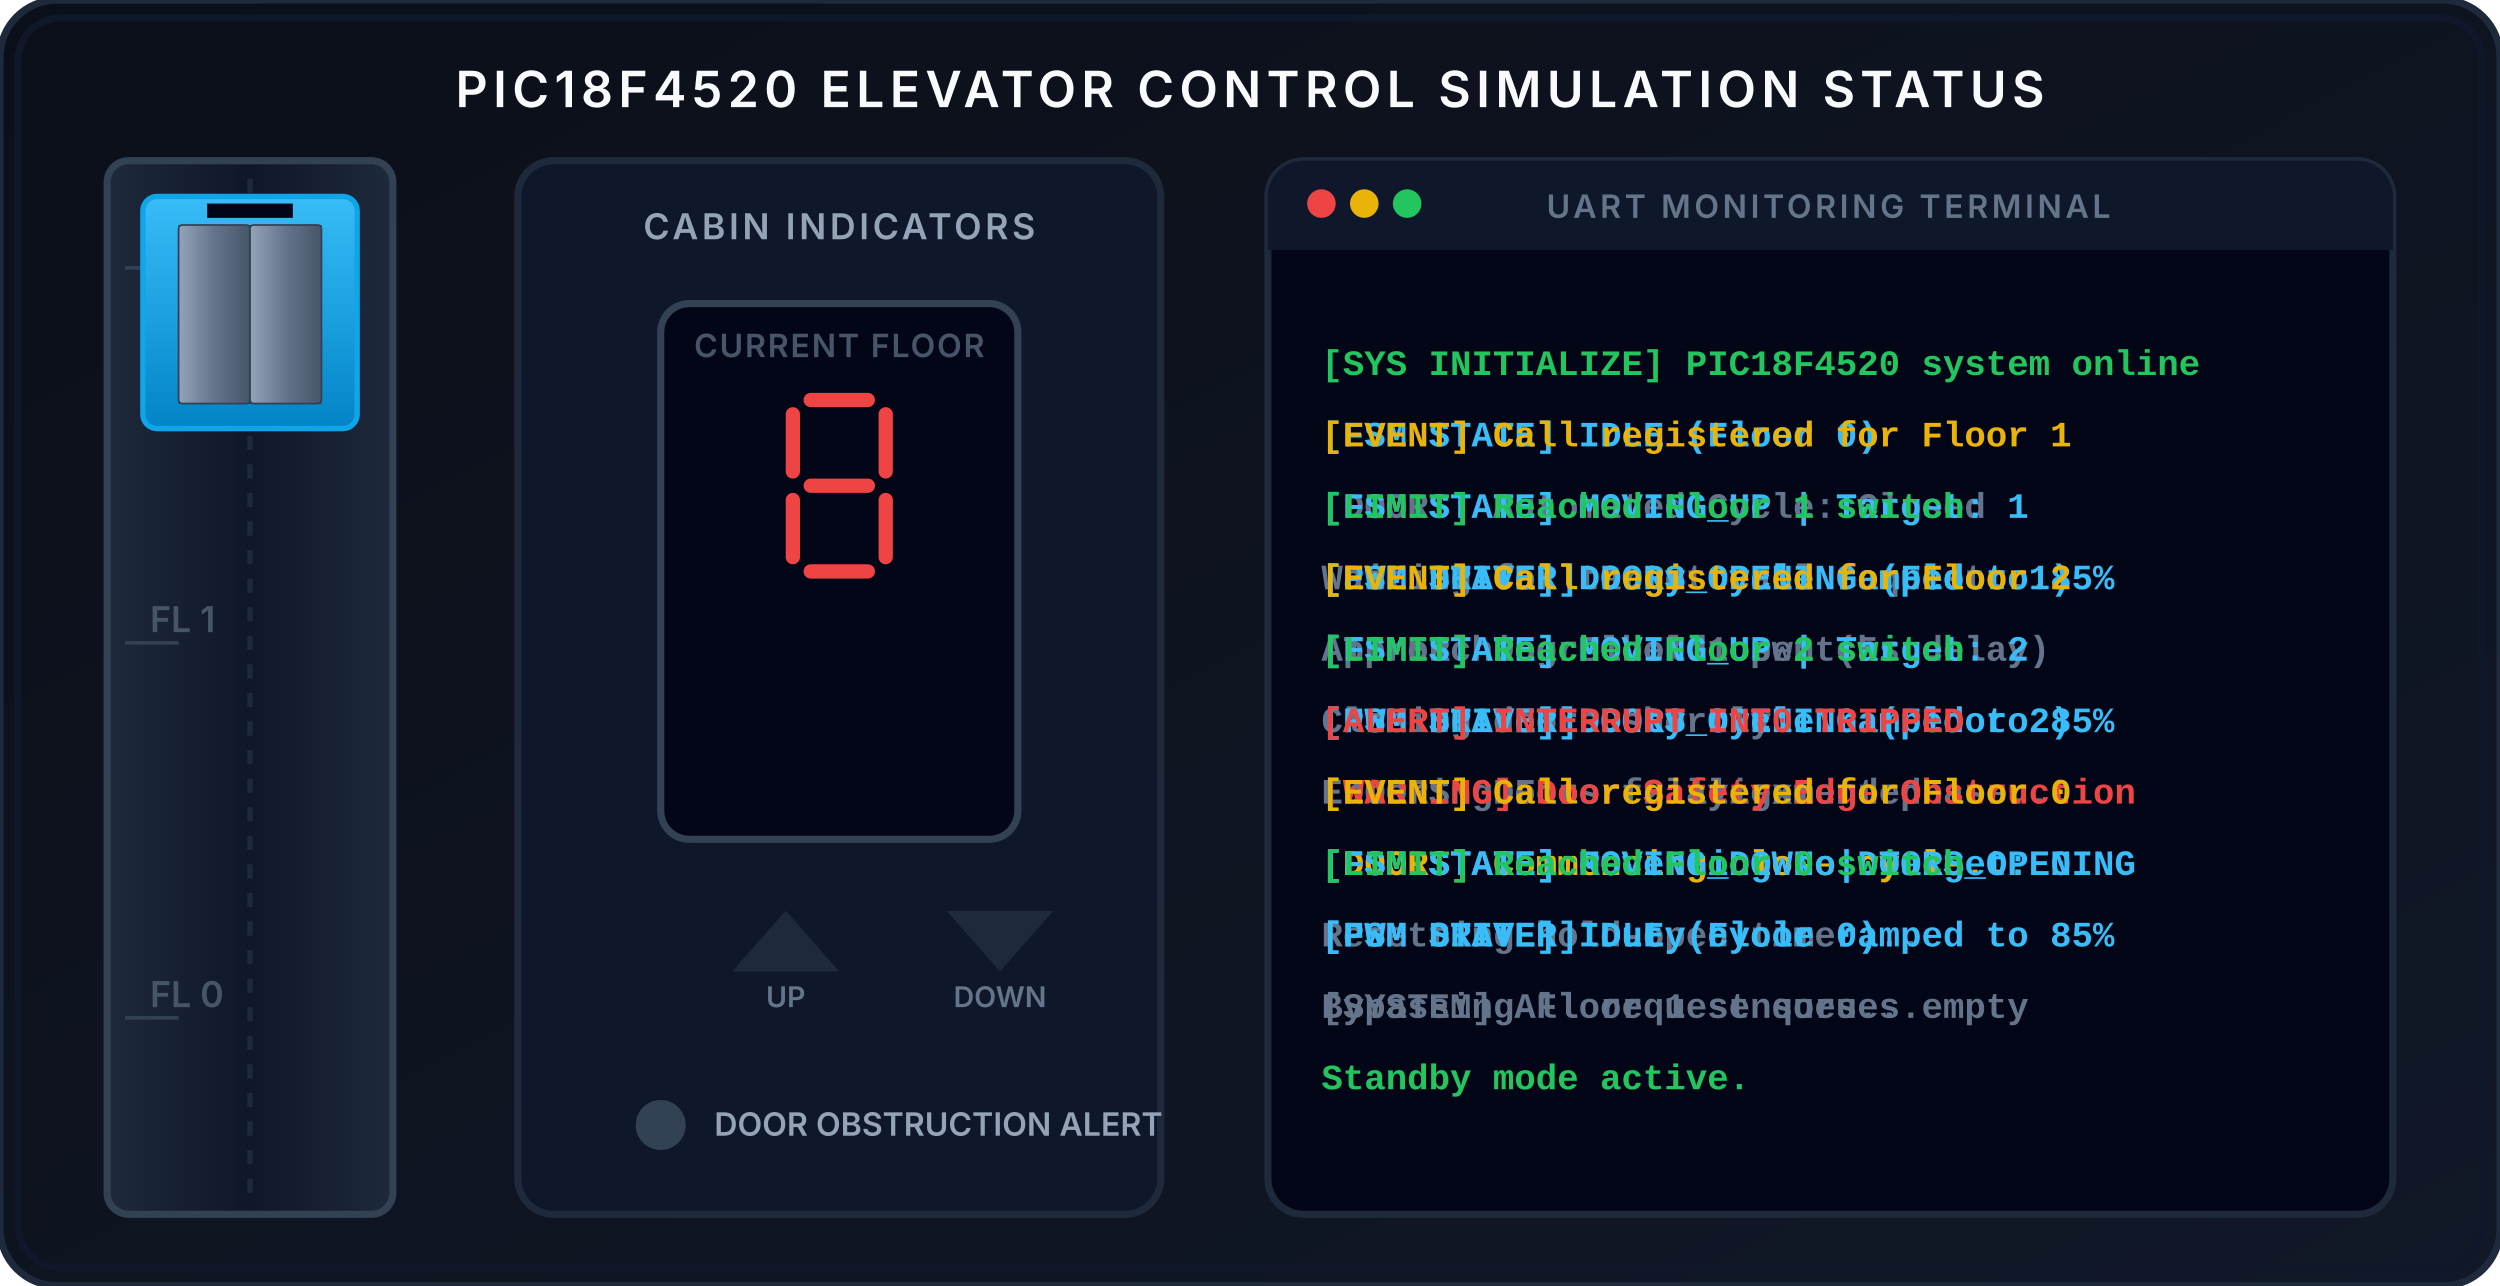
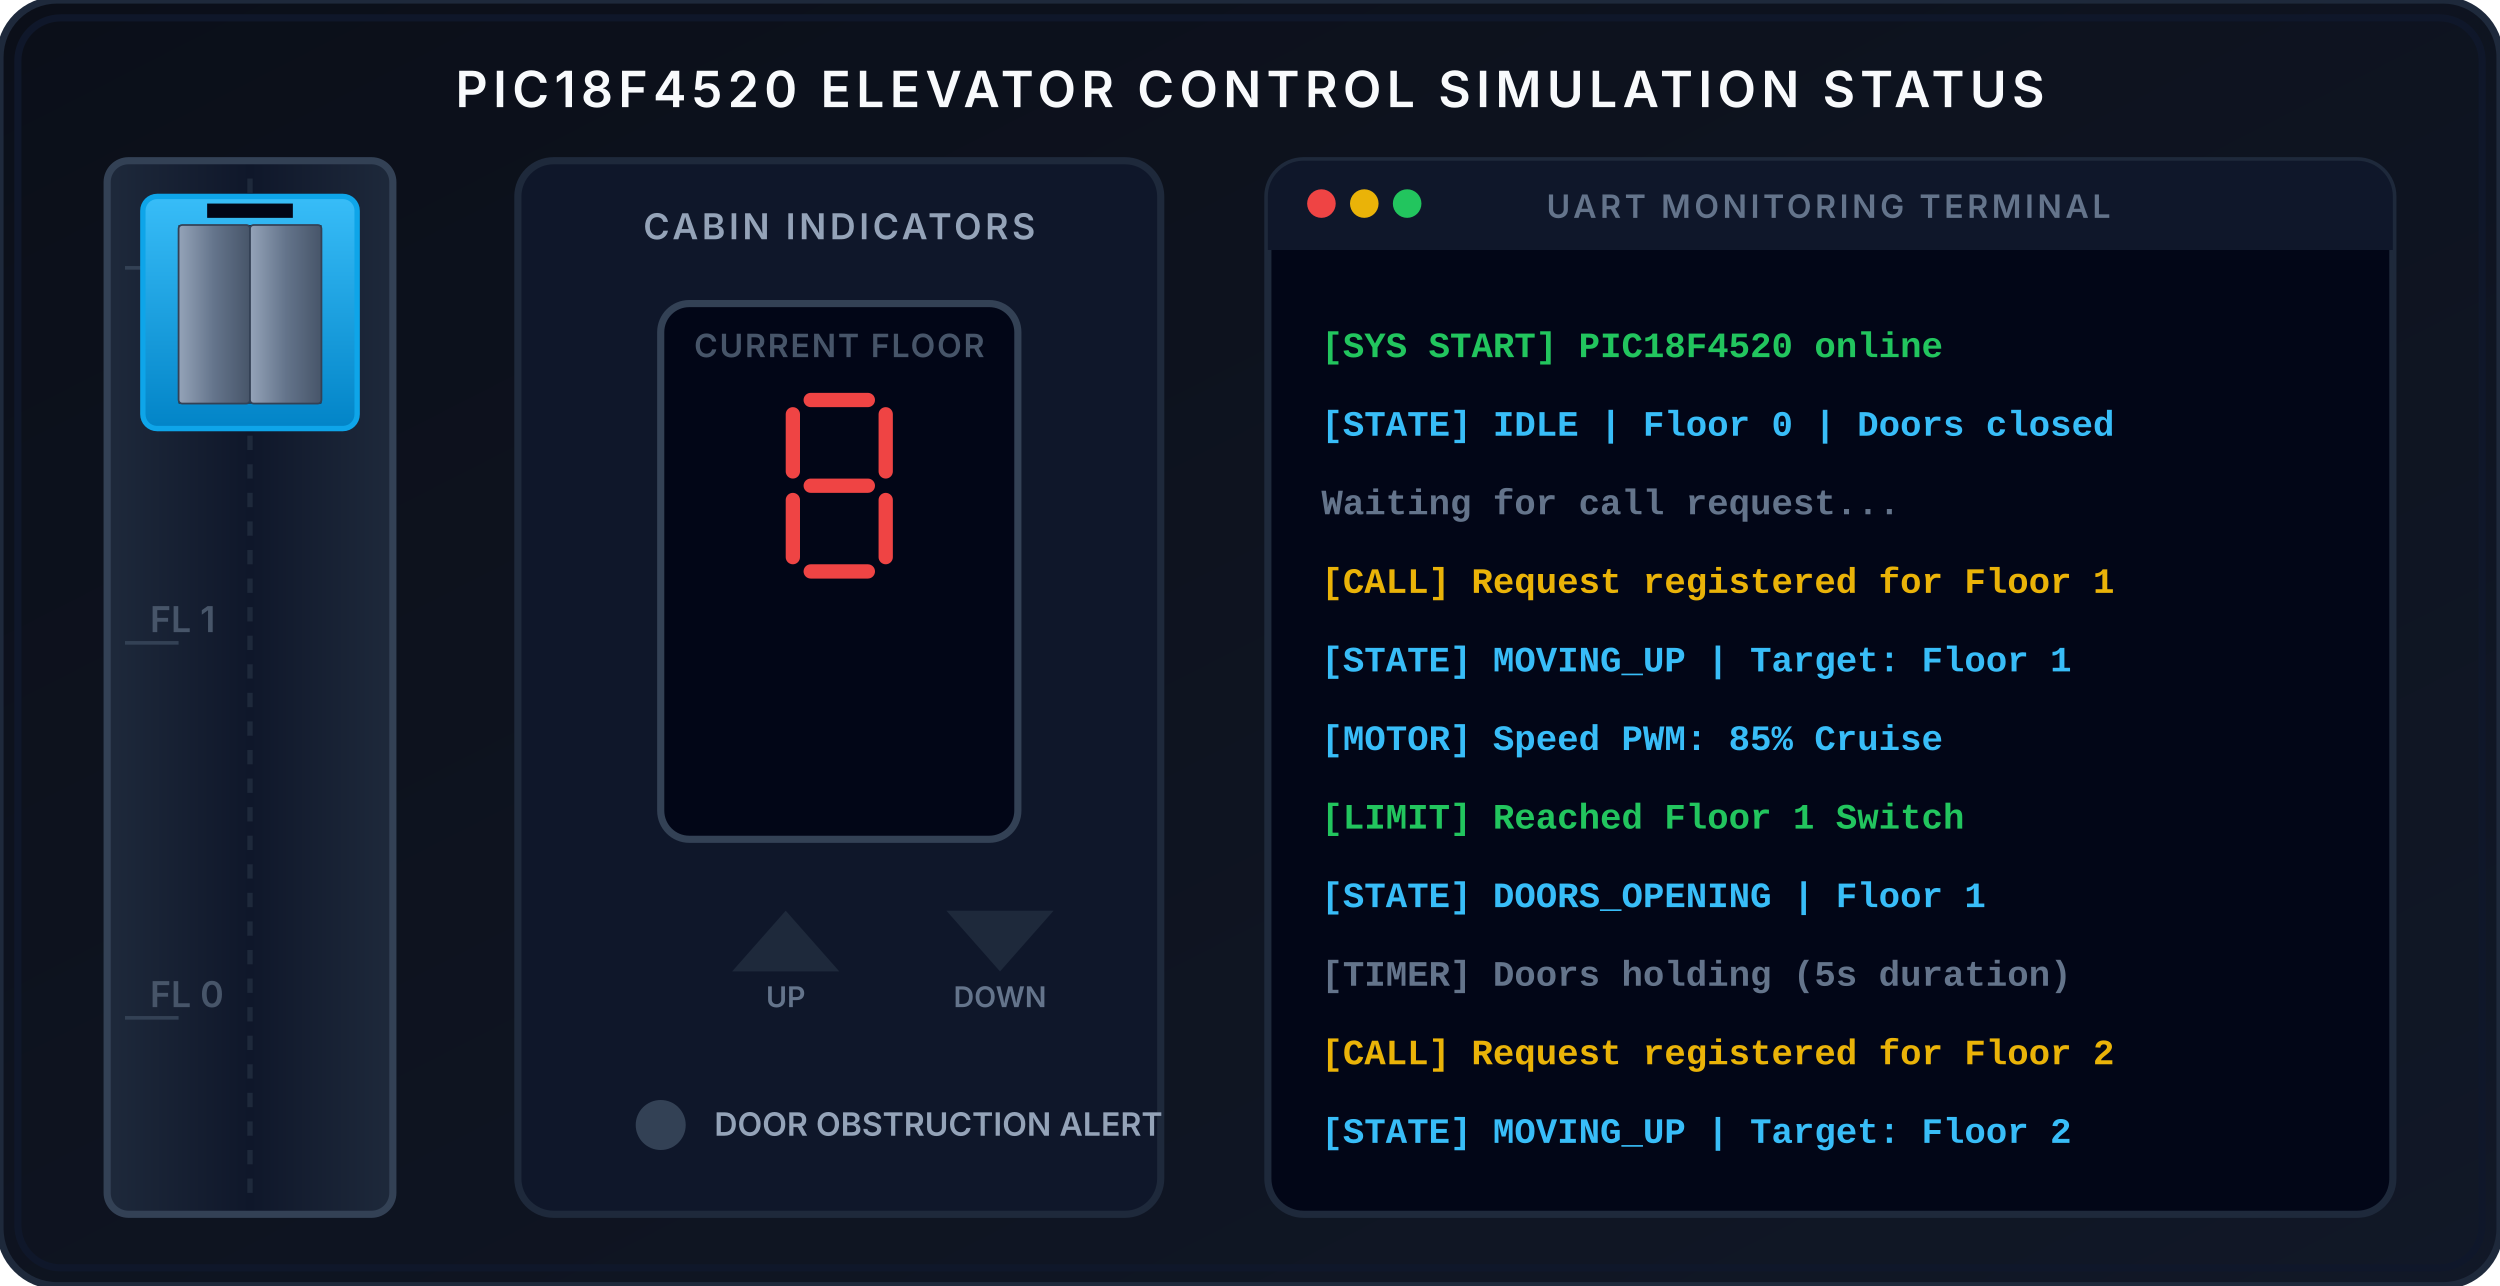
<svg xmlns="http://www.w3.org/2000/svg" viewBox="0 0 700 360" width="100%" height="100%">
  <defs>
    <linearGradient id="bgGrad" x1="0" y1="0" x2="1" y2="1">
      <stop offset="0%" stop-color="#0b0f19" />
      <stop offset="100%" stop-color="#111827" />
    </linearGradient>
    <linearGradient id="shaftGrad" x1="0" y1="0" x2="1" y2="0">
      <stop offset="0%" stop-color="#1e293b" />
      <stop offset="50%" stop-color="#0f172a" />
      <stop offset="100%" stop-color="#1e293b" />
    </linearGradient>
    <linearGradient id="cabinGrad" x1="0" y1="0" x2="0" y2="1">
      <stop offset="0%" stop-color="#38bdf8" />
      <stop offset="100%" stop-color="#0284c7" />
    </linearGradient>
    <linearGradient id="doorGrad" x1="0" y1="0" x2="1" y2="0">
      <stop offset="0%" stop-color="#94a3b8" />
      <stop offset="50%" stop-color="#64748b" />
      <stop offset="100%" stop-color="#475569" />
    </linearGradient>
    <filter id="glowGreen" x="-20%" y="-20%" width="140%" height="140%">
      <feGaussianBlur stdDeviation="3" result="blur" />
      <feComposite in="SourceGraphic" in2="blur" operator="over" />
    </filter>
    <filter id="glowRed" x="-20%" y="-20%" width="140%" height="140%">
      <feGaussianBlur stdDeviation="3" result="blur" />
      <feComposite in="SourceGraphic" in2="blur" operator="over" />
    </filter>
    <filter id="glowOrange" x="-20%" y="-20%" width="140%" height="140%">
      <feGaussianBlur stdDeviation="4" result="blur" />
      <feComposite in="SourceGraphic" in2="blur" operator="over" />
    </filter>
  </defs>
  <style>
    /* Global Text Styling */
    .lcd-text { font-family: 'Courier New', Courier, monospace; font-weight: bold; }
    .ui-text { font-family: 'Outfit', 'Inter', -apple-system, sans-serif; font-weight: 600; }
    
    /* Animation Keyframes */
    @keyframes cabinMovement {
      0%, 12.5% { transform: translateY(220px); }    /* Floor 0 */
      31.25%, 43.75% { transform: translateY(115px); } /* Floor 1 */
      62.5%, 75% { transform: translateY(10px); }     /* Floor 2 */
      93.75%, 100% { transform: translateY(220px); }   /* Floor 0 */
    }

    @keyframes doorLeftMove {
-       /* Floor 0 doors open (0.5s to 1.5s -&gt; 3.12% to 9.38%) */
      0%, 3.12% { transform: translateX(0); }
      6.25%, 8.5% { transform: translateX(-14px); }
      11.5%, 31.25% { transform: translateX(0); }
      
-       /* Floor 1 doors open (5.5s to 6.5s -&gt; 34.38% to 40.63%) */
      31.25%, 34.38% { transform: translateX(0); }
      37.5%, 39.5% { transform: translateX(-14px); }
      43.75%, 62.5% { transform: translateX(0); }
      
-       /* Floor 2 doors open (10.2s to 10.8s, interrupt at 11s, reopen, close at 11.8s) */
      62.5%, 63.75% { transform: translateX(0); }
-       66.25% { transform: translateX(-14px); } /* Opened */
-       68.25% { transform: translateX(-4px); }  /* Closing... */
-       69.5% { transform: translateX(-14px); }  /* Safety Reopen */
-       73.5% { transform: translateX(0); }      /* Closed */
+       66.25% { transform: translateX(-14px); }
+       68.25% { transform: translateX(-4px); }
+       69.5% { transform: translateX(-14px); }
+       73.5% { transform: translateX(0); }
      100% { transform: translateX(0); }
    }

    @keyframes doorRightMove {
-       /* Floor 0 doors open */
      0%, 3.12% { transform: translateX(0); }
      6.25%, 8.5% { transform: translateX(14px); }
      11.5%, 31.25% { transform: translateX(0); }
      
-       /* Floor 1 doors open */
      31.25%, 34.38% { transform: translateX(0); }
      37.5%, 39.5% { transform: translateX(14px); }
      43.75%, 62.5% { transform: translateX(0); }
      
-       /* Floor 2 doors open */
      62.5%, 63.75% { transform: translateX(0); }
      66.25% { transform: translateX(14px); }
      68.25% { transform: translateX(4px); }
      69.5% { transform: translateX(14px); }
      73.5% { transform: translateX(0); }
      100% { transform: translateX(0); }
    }

    /* 7-Segment Digit Control */
-     /* Digit 0: A, B, C, D, E, F = ON; G = OFF */
-     /* Digit 1: B, C = ON; A, D, E, F, G = OFF */
-     /* Digit 2: A, B, D, E, G = ON; C, F = OFF */
    @keyframes segA {
      0%, 21.87% { opacity: 1.0; }
      21.88%, 53.12% { opacity: 0.1; }
      53.13%, 100% { opacity: 1.0; }
    }
    @keyframes segB {
      0%, 100% { opacity: 1.0; }
    }
    @keyframes segC {
      0%, 53.12% { opacity: 1.0; }
      53.13%, 84.37% { opacity: 0.1; }
      84.38%, 100% { opacity: 1.0; }
    }
    @keyframes segD {
      0%, 21.87% { opacity: 1.0; }
      21.88%, 53.12% { opacity: 0.1; }
      53.13%, 100% { opacity: 1.0; }
    }
    @keyframes segE {
      0%, 21.87% { opacity: 1.0; }
      21.88%, 53.12% { opacity: 0.1; }
      53.13%, 100% { opacity: 1.0; }
    }
    @keyframes segF {
      0%, 21.87% { opacity: 1.0; }
      21.88%, 84.37% { opacity: 0.1; }
      84.38%, 100% { opacity: 1.0; }
    }
    @keyframes segG {
      0%, 53.12% { opacity: 0.1; }
      53.13%, 84.37% { opacity: 1.0; }
      84.38%, 100% { opacity: 0.1; }
    }

    /* Arrow indicators */
    @keyframes upArrowAnim {
      0%, 12.5% { fill: #1e293b; filter: none; }
-       12.6%, 31.24% { fill: #22c55e; filter: url(#glowGreen); } /* Moving to Floor 1 */
+       12.6%, 31.24% { fill: #22c55e; filter: url(#glowGreen); }
      31.25%, 43.74% { fill: #1e293b; filter: none; }
-       43.75%, 62.4% { fill: #22c55e; filter: url(#glowGreen); } /* Moving to Floor 2 */
+       43.75%, 62.4% { fill: #22c55e; filter: url(#glowGreen); }
      62.5%, 100% { fill: #1e293b; filter: none; }
    }
    @keyframes downArrowAnim {
      0%, 74.99% { fill: #1e293b; filter: none; }
-       75%, 93.74% { fill: #f97316; filter: url(#glowOrange); } /* Moving down to Floor 0 */
+       75%, 93.74% { fill: #f97316; filter: url(#glowOrange); }
      93.75%, 100% { fill: #1e293b; filter: none; }
    }

    /* Safety Alert Light */
    @keyframes safetyLightAnim {
      0%, 67.5% { fill: #334155; filter: none; }
-       68%, 71% { fill: #ef4444; filter: url(#glowRed); } /* Active safety stop */
+       68%, 71% { fill: #ef4444; filter: url(#glowRed); }
      71.5%, 100% { fill: #334155; filter: none; }
    }

    /* Telemetry Text Scrolling Console */
    @keyframes consoleLog {
-       0%, 12.4% { transform: translateY(0px); }
-       12.5%, 31.24% { transform: translateY(-20px); }
-       31.25%, 43.74% { transform: translateY(-40px); }
-       43.75%, 62.4% { transform: translateY(-60px); }
-       62.5%, 67.4% { transform: translateY(-80px); }
-       67.5%, 74.9% { transform: translateY(-100px); } /* Safety event */
-       75%, 93.74% { transform: translateY(-120px); }
-       93.75%, 100% { transform: translateY(-140px); }
-     }
+       0%, 62.49% { transform: translateY(0px); }
+       62.5%, 67.49% { transform: translateY(-44px); }
+       67.5%, 74.99% { transform: translateY(-110px); }
+       75%, 93.74% { transform: translateY(-176px); }
+       93.75%, 100% { transform: translateY(-242px); }
+     }
+ 
+     /* Individual Log Line Fades to avoid overlapping */
+     @keyframes fade_p1 { 0%, 12.49% { opacity: 0; } 12.5%, 100% { opacity: 1; } }
+     @keyframes fade_p2 { 0%, 31.24% { opacity: 0; } 31.25%, 100% { opacity: 1; } }
+     @keyframes fade_p3 { 0%, 43.74% { opacity: 0; } 43.75%, 100% { opacity: 1; } }
+     @keyframes fade_p4 { 0%, 62.49% { opacity: 0; } 62.5%, 100% { opacity: 1; } }
+     @keyframes fade_p5 { 0%, 67.49% { opacity: 0; } 67.5%, 100% { opacity: 1; } }
+     @keyframes fade_p6 { 0%, 74.99% { opacity: 0; } 75%, 100% { opacity: 1; } }
+     @keyframes fade_p7 { 0%, 93.74% { opacity: 0; } 93.75%, 100% { opacity: 1; } }

    /* Classes for Animation Bindings */
    .cabin { animation: cabinMovement 16s infinite ease-in-out; }
    .door-left { animation: doorLeftMove 16s infinite ease-in-out; }
    .door-right { animation: doorRightMove 16s infinite ease-in-out; }
    .arrow-up { animation: upArrowAnim 16s infinite ease-in-out; }
    .arrow-down { animation: downArrowAnim 16s infinite ease-in-out; }
    .safety-indicator { animation: safetyLightAnim 16s infinite ease-in-out; }
    .console-scroll { animation: consoleLog 16s infinite steps(1); }
    
    .segment-a { animation: segA 16s infinite steps(1); }
    .segment-b { animation: segB 16s infinite steps(1); }
    .segment-c { animation: segC 16s infinite steps(1); }
    .segment-d { animation: segD 16s infinite steps(1); }
    .segment-e { animation: segE 16s infinite steps(1); }
    .segment-f { animation: segF 16s infinite steps(1); }
    .segment-g { animation: segG 16s infinite steps(1); }
+ 
+     .log-p0 { opacity: 1; }
+     .log-p1 { animation: fade_p1 16s infinite steps(1); }
+     .log-p2 { animation: fade_p2 16s infinite steps(1); }
+     .log-p3 { animation: fade_p3 16s infinite steps(1); }
+     .log-p4 { animation: fade_p4 16s infinite steps(1); }
+     .log-p5 { animation: fade_p5 16s infinite steps(1); }
+     .log-p6 { animation: fade_p6 16s infinite steps(1); }
+     .log-p7 { animation: fade_p7 16s infinite steps(1); }
  </style>
  <rect width="700" height="360" rx="16" fill="url(#bgGrad)" stroke="#1e293b" stroke-width="2" />
  <rect x="5" y="5" width="690" height="350" rx="12" fill="none" stroke="#0f172a" stroke-width="2" />
  <text x="350" y="30" class="ui-text" fill="#f8fafc" font-size="14" letter-spacing="1.5" text-anchor="middle">
    PIC18F4520 ELEVATOR CONTROL SIMULATION STATUS
  </text>
  <g transform="translate(30, 45)">
    <rect x="0" y="0" width="80" height="295" rx="6" fill="url(#shaftGrad)" stroke="#334155" stroke-width="2" />
    <line x1="40" y1="5" x2="40" y2="290" stroke="#1e293b" stroke-width="1.5" stroke-dasharray="4,4" />
    <text x="12" y="27" class="ui-text" fill="#475569" font-size="10">FL 2</text>
    <line x1="5" y1="30" x2="20" y2="30" stroke="#334155" stroke-width="1" />
    <text x="12" y="132" class="ui-text" fill="#475569" font-size="10">FL 1</text>
    <line x1="5" y1="135" x2="20" y2="135" stroke="#334155" stroke-width="1" />
    <text x="12" y="237" class="ui-text" fill="#475569" font-size="10">FL 0</text>
    <line x1="5" y1="240" x2="20" y2="240" stroke="#334155" stroke-width="1" />
    <g class="cabin" transform="translate(10, 10)">
      <rect x="0" y="0" width="60" height="65" rx="4" fill="url(#cabinGrad)" stroke="#0ea5e9" stroke-width="1.5" />
      <rect x="10" y="8" width="40" height="50" fill="#0f172a" />
      <rect x="10" y="8" width="20" height="50" rx="1" fill="url(#doorGrad)" stroke="#334155" stroke-width="0.5" class="door-left" />
      <rect x="30" y="8" width="20" height="50" rx="1" fill="url(#doorGrad)" stroke="#334155" stroke-width="0.5" class="door-right" />
      <rect x="18" y="2" width="24" height="4" fill="#020617" />
    </g>
  </g>
  <g transform="translate(145, 45)">
    <rect x="0" y="0" width="180" height="295" rx="10" fill="#0f172a" stroke="#1e293b" stroke-width="2" />
    <text x="90" y="22" class="ui-text" fill="#94a3b8" font-size="10" text-anchor="middle" letter-spacing="1">CABIN INDICATORS</text>
    <rect x="40" y="40" width="100" height="150" rx="8" fill="#020617" stroke="#334155" stroke-width="2" />
    <text x="90" y="55" class="ui-text" fill="#475569" font-size="9" text-anchor="middle" letter-spacing="0.5">CURRENT FLOOR</text>
    <g transform="translate(75, 65)">
      <rect x="5" y="0" width="20" height="4" rx="2" fill="#ef4444" class="segment-a" />
      <rect x="0" y="4" width="4" height="20" rx="2" fill="#ef4444" class="segment-f" />
      <rect x="26" y="4" width="4" height="20" rx="2" fill="#ef4444" class="segment-b" />
      <rect x="5" y="24" width="20" height="4" rx="2" fill="#ef4444" class="segment-g" />
      <rect x="0" y="28" width="4" height="20" rx="2" fill="#ef4444" class="segment-e" />
      <rect x="26" y="28" width="4" height="20" rx="2" fill="#ef4444" class="segment-c" />
      <rect x="5" y="48" width="20" height="4" rx="2" fill="#ef4444" class="segment-d" />
    </g>
    <g transform="translate(40, 205)">
      <path d="M 20,22 L 35,5 L 50,22 Z" fill="#1e293b" class="arrow-up" />
      <path d="M 80,5 L 95,22 L 110,5 Z" fill="#1e293b" class="arrow-down" />
      <text x="35" y="32" class="ui-text" fill="#64748b" font-size="8" text-anchor="middle">UP</text>
      <text x="95" y="32" class="ui-text" fill="#64748b" font-size="8" text-anchor="middle">DOWN</text>
    </g>
    <g transform="translate(20, 255)">
      <circle cx="20" cy="15" r="7" fill="#334155" class="safety-indicator" />
      <text x="35" y="18" class="ui-text" fill="#94a3b8" font-size="9">DOOR OBSTRUCTION ALERT</text>
    </g>
  </g>
  <g transform="translate(355, 45)">
    <rect x="0" y="0" width="315" height="295" rx="10" fill="#020617" stroke="#1e293b" stroke-width="2" />
    <path d="M 0,10 A 10,10 0 0,1 10,0 L 305,0 A 10,10 0 0,1 315,10 L 315,25 L 0,25 Z" fill="#0f172a" />
    <circle cx="15" cy="12" r="4" fill="#ef4444" />
    <circle cx="27" cy="12" r="4" fill="#eab308" />
    <circle cx="39" cy="12" r="4" fill="#22c55e" />
    <text x="157" y="16" class="ui-text" fill="#64748b" font-size="9" text-anchor="middle" letter-spacing="1">UART MONITORING TERMINAL</text>
    <clipPath id="consoleClip">
      <rect x="10" y="35" width="295" height="250" />
    </clipPath>
    <g clip-path="url(#consoleClip)">
-       <g class="console-scroll">
-         <g transform="translate(0, 40)">
-           <text x="15" y="20" class="lcd-text" fill="#22c55e" font-size="10">[SYS INITIALIZE] PIC18F4520 system online</text>
-           <text x="15" y="40" class="lcd-text" fill="#38bdf8" font-size="10">[FSM STATE] IDLE (Floor 0)</text>
-           <text x="15" y="60" class="lcd-text" fill="#64748b" font-size="10">[DOORS] Automated Cycle: Closed</text>
-           <text x="15" y="80" class="lcd-text" fill="#64748b" font-size="10">Waiting for target call request...</text>
-         </g>
-         <g transform="translate(0, 60)">
-           <text x="15" y="20" class="lcd-text" fill="#eab308" font-size="10">[EVENT] Call registered for Floor 1</text>
-           <text x="15" y="40" class="lcd-text" fill="#38bdf8" font-size="10">[FSM STATE] MOVING_UP | Target: 1</text>
-           <text x="15" y="60" class="lcd-text" fill="#38bdf8" font-size="10">[PWM DRIVER] Duty cycle ramped to 85%</text>
-           <text x="15" y="80" class="lcd-text" fill="#64748b" font-size="10">Approaching Floor 1 switch...</text>
-         </g>
-         <g transform="translate(0, 80)">
-           <text x="15" y="20" class="lcd-text" fill="#22c55e" font-size="10">[LIMIT] Reached Floor 1 switch</text>
-           <text x="15" y="40" class="lcd-text" fill="#38bdf8" font-size="10">[FSM STATE] DOORS_OPENING (Floor 1)</text>
-           <text x="15" y="60" class="lcd-text" fill="#64748b" font-size="10">[TIMER] Doors held open (5s delay)</text>
-           <text x="15" y="80" class="lcd-text" fill="#64748b" font-size="10">Closing doors shortly...</text>
-         </g>
-         <g transform="translate(0, 100)">
-           <text x="15" y="20" class="lcd-text" fill="#eab308" font-size="10">[EVENT] Call registered for Floor 2</text>
-           <text x="15" y="40" class="lcd-text" fill="#38bdf8" font-size="10">[FSM STATE] MOVING_UP | Target: 2</text>
-           <text x="15" y="60" class="lcd-text" fill="#38bdf8" font-size="10">[PWM DRIVER] Duty cycle ramped to 85%</text>
-           <text x="15" y="80" class="lcd-text" fill="#64748b" font-size="10">Entering Floor 2 alignment phase...</text>
-         </g>
-         <g transform="translate(0, 120)">
-           <text x="15" y="20" class="lcd-text" fill="#22c55e" font-size="10">[LIMIT] Reached Floor 2 switch</text>
-           <text x="15" y="40" class="lcd-text" fill="#38bdf8" font-size="10">[FSM STATE] DOORS_OPENING (Floor 2)</text>
-           <text x="15" y="60" class="lcd-text" fill="#64748b" font-size="10">[DOORS] Doors fully extended</text>
-           <text x="15" y="80" class="lcd-text" fill="#eab308" font-size="10">[DOORS] Commencing close cycle...</text>
-         </g>
-         <g transform="translate(0, 140)">
-           <text x="15" y="20" class="lcd-text" fill="#ef4444" font-size="10">[ALERT] INTERRUPT INT0 TRIPPED</text>
-           <text x="15" y="40" class="lcd-text" fill="#ef4444" font-size="10">[WARNING] Door Safety Edge Obstruction</text>
-           <text x="15" y="60" class="lcd-text" fill="#38bdf8" font-size="10">[FSM STATE] Reverting to DOORS_OPENING</text>
-           <text x="15" y="80" class="lcd-text" fill="#64748b" font-size="10">Resetting hold-open timer...</text>
-         </g>
-         <g transform="translate(0, 160)">
-           <text x="15" y="20" class="lcd-text" fill="#eab308" font-size="10">[EVENT] Call registered for Floor 0</text>
-           <text x="15" y="40" class="lcd-text" fill="#38bdf8" font-size="10">[FSM STATE] MOVING_DOWN | Target: 0</text>
-           <text x="15" y="60" class="lcd-text" fill="#38bdf8" font-size="10">[PWM DRIVER] Duty cycle ramped to 85%</text>
-           <text x="15" y="80" class="lcd-text" fill="#64748b" font-size="10">Bypassing Floor 1 sensors...</text>
-         </g>
-         <g transform="translate(0, 180)">
-           <text x="15" y="20" class="lcd-text" fill="#22c55e" font-size="10">[LIMIT] Reached Floor 0 switch</text>
-           <text x="15" y="40" class="lcd-text" fill="#38bdf8" font-size="10">[FSM STATE] IDLE (Floor 0)</text>
-           <text x="15" y="60" class="lcd-text" fill="#64748b" font-size="10">[SYSTEM] All request queues empty</text>
-           <text x="15" y="80" class="lcd-text" fill="#22c55e" font-size="10">Standby mode active.</text>
-         </g>
+       <g class="console-scroll" transform="translate(0, 35)">
+         <text x="15" y="20" class="lcd-text log-p0" fill="#22c55e" font-size="10">[SYS START] PIC18F4520 online</text>
+         <text x="15" y="42" class="lcd-text log-p0" fill="#38bdf8" font-size="10">[STATE] IDLE | Floor 0 | Doors closed</text>
+         <text x="15" y="64" class="lcd-text log-p0" fill="#64748b" font-size="10">Waiting for call request...</text>
+         <text x="15" y="86" class="lcd-text log-p1" fill="#eab308" font-size="10">[CALL] Request registered for Floor 1</text>
+         <text x="15" y="108" class="lcd-text log-p1" fill="#38bdf8" font-size="10">[STATE] MOVING_UP | Target: Floor 1</text>
+         <text x="15" y="130" class="lcd-text log-p1" fill="#38bdf8" font-size="10">[MOTOR] Speed PWM: 85% Cruise</text>
+         <text x="15" y="152" class="lcd-text log-p2" fill="#22c55e" font-size="10">[LIMIT] Reached Floor 1 Switch</text>
+         <text x="15" y="174" class="lcd-text log-p2" fill="#38bdf8" font-size="10">[STATE] DOORS_OPENING | Floor 1</text>
+         <text x="15" y="196" class="lcd-text log-p2" fill="#64748b" font-size="10">[TIMER] Doors holding (5s duration)</text>
+         <text x="15" y="218" class="lcd-text log-p3" fill="#eab308" font-size="10">[CALL] Request registered for Floor 2</text>
+         <text x="15" y="240" class="lcd-text log-p3" fill="#38bdf8" font-size="10">[STATE] MOVING_UP | Target: Floor 2</text>
+         <text x="15" y="262" class="lcd-text log-p4" fill="#22c55e" font-size="10">[LIMIT] Reached Floor 2 Switch</text>
+         <text x="15" y="284" class="lcd-text log-p4" fill="#38bdf8" font-size="10">[STATE] DOORS_OPENING | Floor 2</text>
+         <text x="15" y="306" class="lcd-text log-p5" fill="#ef4444" font-size="10">[ISR] INTERRUPT INT0 TRIPPED</text>
+         <text x="15" y="328" class="lcd-text log-p5" fill="#ef4444" font-size="10">[ALERT] Safety Edge Obstruction Detected</text>
+         <text x="15" y="350" class="lcd-text log-p5" fill="#38bdf8" font-size="10">[RECON] Safety Reversal: Re-open doors</text>
+         <text x="15" y="372" class="lcd-text log-p6" fill="#eab308" font-size="10">[CALL] Request registered for Floor 0</text>
+         <text x="15" y="394" class="lcd-text log-p6" fill="#38bdf8" font-size="10">[STATE] MOVING_DOWN | Target: Floor 0</text>
+         <text x="15" y="416" class="lcd-text log-p6" fill="#38bdf8" font-size="10">[MOTOR] Speed PWM: 85% Cruise</text>
+         <text x="15" y="438" class="lcd-text log-p7" fill="#22c55e" font-size="10">[LIMIT] Reached Floor 0 Switch</text>
+         <text x="15" y="460" class="lcd-text log-p7" fill="#38bdf8" font-size="10">[STATE] IDLE | Floor 0 | Standby Active</text>
      </g>
    </g>
  </g>
</svg>
